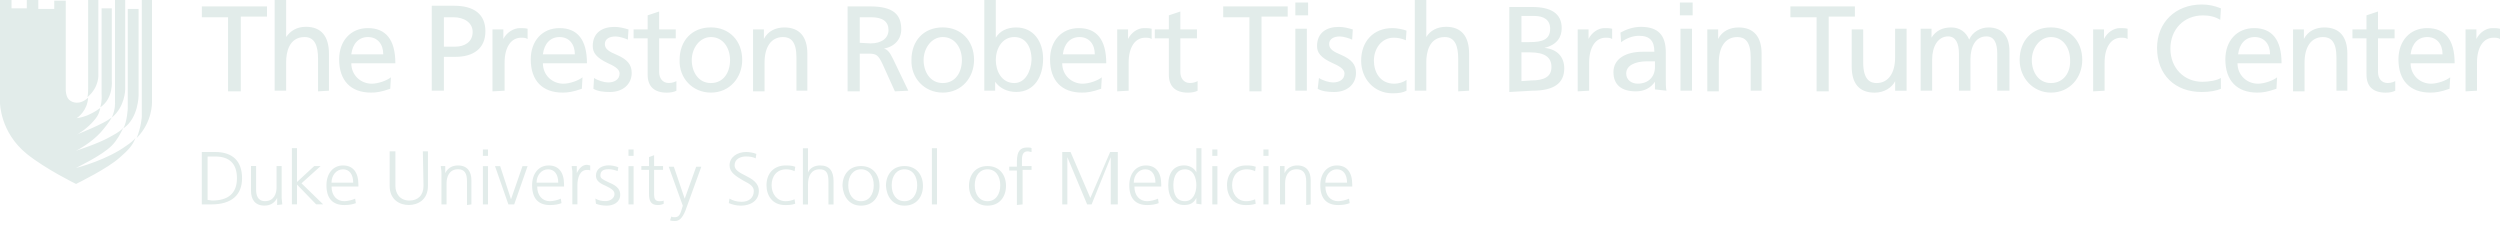
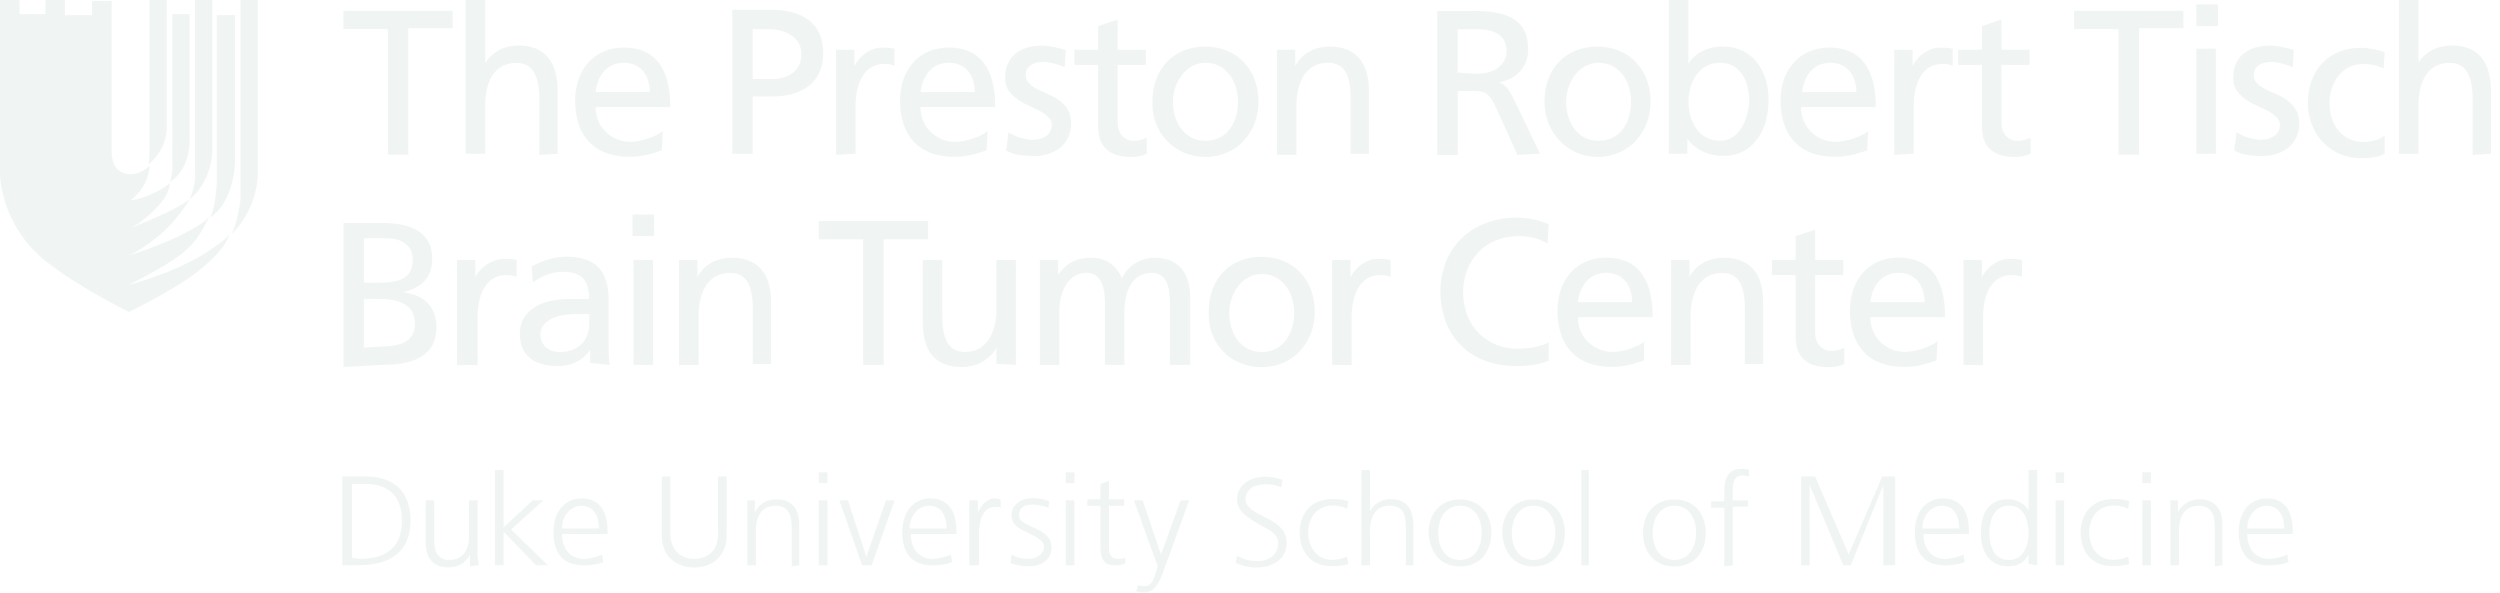
- <svg xmlns="http://www.w3.org/2000/svg" width="500" height="45" xml:space="preserve" id="Layer_1" x="0" y="0" style="enable-background:new 0 0 500 45" version="1.1" viewBox="0 0 500 45">
-   <path d="M42.28 40.88c4.09 0 6.13-1.92 6.13-5.24 0-3.45-1.92-5.24-5.37-5.24h-2.68v10.48h1.92zm-.76-.9V31.3h1.53c2.81 0 4.34 1.41 4.34 4.34 0 3.07-1.79 4.47-4.98 4.47l-.89-.13zm14.94.9c0-.26-.13-.89-.13-1.28v-6.39h-1.02v4.34c0 1.15-.51 2.68-2.3 2.68-1.53 0-1.79-1.28-1.79-2.3V33.2H50.2v4.98c0 1.66.77 2.94 2.68 2.94 1.15 0 2.04-.51 2.55-1.53V41l1.03-.12zm8.18 0-4.34-4.22 3.83-3.45h-1.28L59.4 36.4v-6.77h-1.02v11.24h1.02v-3.96l3.83 3.96h1.41v.01zm6.39-1.15c-.51.26-1.53.51-2.17.51-1.53 0-2.55-1.15-2.55-2.94h5.37v-.38c0-2.55-1.15-3.83-3.07-3.83-2.04 0-3.32 1.66-3.32 3.96 0 2.68 1.28 3.96 3.58 3.96.89 0 1.66-.13 2.3-.38l-.14-.9zm-4.73-3.19c0-1.53 1.02-2.68 2.3-2.68s2.04 1.02 2.04 2.68H66.3zm18.4.63c0 1.92-1.15 2.94-2.81 2.94-1.92 0-2.81-1.41-2.81-2.94v-6.9h-1.15v6.9c0 2.81 2.04 3.83 3.83 3.83s3.83-1.02 3.83-3.83v-6.9h-1.02l.13 6.9zm9.58 3.71v-4.85c0-1.66-.77-2.94-2.68-2.94-1.15 0-2.04.51-2.55 1.53v-1.41h-.89c0 .38.13.77.13 1.28v6.39h1.02v-4.22c0-1.28.51-2.81 2.3-2.81 1.28 0 1.79.77 1.79 2.43v4.73l.88-.13zm3.32-9.71v-1.28h-1.02v1.28h1.02zm0 9.71v-7.66h-1.02v7.66h1.02zm5.24 0 2.68-7.66h-1.02l-2.3 6.64-2.17-6.64H99l2.68 7.66h1.16zm9.32-1.15c-.51.26-1.53.51-2.17.51-1.53 0-2.55-1.15-2.55-2.94h5.37v-.38c0-2.55-1.15-3.83-3.07-3.83-2.04 0-3.32 1.66-3.32 3.96 0 2.68 1.28 3.96 3.58 3.96.89 0 1.66-.13 2.3-.38l-.14-.9zm-4.85-3.19c0-1.53 1.02-2.68 2.3-2.68s2.04 1.02 2.04 2.68h-4.34zm8.17 4.34v-3.83c0-1.53.51-3.07 1.92-3.07.26 0 .51 0 .64.13v-1.02c-.13 0-.51-.13-.64-.13-.89 0-1.53.64-2.04 1.66v-1.41h-1.02c0 .38.13.89.13 1.02v6.64h1.01v.01zm3.71-.13c.64.26 1.41.38 2.17.38 1.28 0 2.68-.64 2.68-2.17 0-.77-.26-1.66-2.17-2.43-1.41-.64-1.79-.89-1.79-1.41 0-.89.51-1.28 1.66-1.28.51 0 1.15.13 1.79.38l.13-.77c-.64-.26-1.41-.38-1.92-.38-1.28 0-2.55.64-2.55 2.04 0 .77.38 1.41 1.92 2.04 1.02.51 1.79.89 1.79 1.66s-.77 1.41-1.79 1.41c-.77 0-1.41-.13-2.04-.51l.12 1.04zm7.53-9.58v-1.28h-1.02v1.28h1.02zm0 9.71v-7.66h-1.02v7.66h1.02zm6.01-.77c-.26.13-.51.13-.89.13-.77 0-1.02-.51-1.02-1.28v-4.98h1.79v-.77h-1.79v-2.17l-1.02.38v1.79h-1.53v.77h1.53v4.73c0 1.53.38 2.3 1.79 2.3.51 0 .89-.13 1.15-.26l-.01-.64zm1.28 3.96c.26.13.77.13 1.02.13.77 0 1.41-.51 2.04-2.04l3.19-8.81h-1.02l-2.3 6.39-2.17-6.39h-1.02l2.81 7.79c-.38 1.15-.51 2.3-1.53 2.3-.38 0-.51 0-.77-.13l-.25.76zm11.75-3.45c.64.26 1.41.51 2.43.51 1.79 0 3.58-.89 3.58-2.94 0-1.66-1.41-2.43-2.68-3.07-1.28-.64-2.17-1.15-2.17-2.04 0-1.28 1.15-1.79 2.3-1.79.77 0 1.41.13 1.92.38l.13-.89c-.64-.26-1.41-.38-2.04-.38-1.79 0-3.32 1.02-3.32 2.68 0 1.41 1.28 2.17 2.81 3.07 1.28.64 2.04 1.15 2.04 2.04 0 1.41-1.02 2.17-2.43 2.17-1.02 0-1.79-.26-2.43-.64l-.14.9zm13.16-.76c-.64.26-1.15.38-1.79.38-1.79 0-2.81-1.53-2.81-3.19 0-1.79 1.02-3.19 2.94-3.19.51 0 1.15.13 1.66.38l.13-.89c-.77-.26-1.28-.26-1.92-.26-2.3 0-3.83 1.53-3.83 3.96 0 2.04 1.15 3.96 3.7 3.96.64 0 1.28 0 2.04-.26l-.12-.89zm7.79 1.02v-4.6c0-2.04-.77-3.19-2.68-3.19-1.15 0-2.04.51-2.43 1.41v-4.85h-1.02v11.24h1.02V36.8c0-1.53.64-2.94 2.3-2.94 1.28 0 1.79.64 1.79 2.43v4.6h1.02v-.01zm5.49.25c2.43 0 3.7-1.79 3.7-3.96s-1.28-3.96-3.7-3.96c-2.43 0-3.7 1.79-3.7 3.96.13 2.05 1.28 3.96 3.7 3.96zm0-.89c-1.66 0-2.55-1.41-2.55-3.19 0-1.92 1.02-3.19 2.55-3.19 1.66 0 2.55 1.41 2.55 3.19s-.89 3.19-2.55 3.19zm8.69.89c2.43 0 3.7-1.79 3.7-3.96s-1.28-3.96-3.7-3.96c-2.43 0-3.7 1.79-3.7 3.96.12 2.05 1.27 3.96 3.7 3.96zm0-.89c-1.66 0-2.55-1.41-2.55-3.19 0-1.92 1.02-3.19 2.55-3.19 1.66 0 2.55 1.41 2.55 3.19s-.89 3.19-2.55 3.19zm6.51.64V29.64h-1.02v11.24h1.02zm10.1.25c2.43 0 3.7-1.79 3.7-3.96s-1.28-3.96-3.7-3.96c-2.43 0-3.7 1.79-3.7 3.96-.01 2.05 1.27 3.96 3.7 3.96zm0-.89c-1.66 0-2.55-1.41-2.55-3.19 0-1.92 1.02-3.19 2.55-3.19 1.66 0 2.55 1.41 2.55 3.19s-.89 3.19-2.55 3.19zm7.02.64v-6.9h1.79v-.77h-1.92v-1.28c0-1.15.38-1.66 1.15-1.66.26 0 .51.13.77.13v-.77c-.13-.13-.64-.13-.89-.13-1.28 0-2.04.64-2.04 2.81v1.02h-1.53v.77h1.53V41l1.14-.12zm19.04 0V30.4h-1.53l-3.96 9.2-3.96-9.2h-1.66v10.48h1.02v-9.45l3.96 9.45h.89l3.83-9.45v9.45h1.41zm8.04-1.15c-.51.26-1.53.51-2.17.51-1.53 0-2.55-1.15-2.55-2.94h5.37v-.38c0-2.55-1.15-3.83-3.07-3.83-2.04 0-3.32 1.66-3.32 3.96 0 2.68 1.28 3.96 3.58 3.96.89 0 1.66-.13 2.3-.38l-.14-.9zm-4.85-3.19c0-1.53 1.02-2.68 2.3-2.68s2.04 1.02 2.04 2.68h-4.34zm13.54 4.34V29.64h-1.02v4.85c-.26-.64-1.15-1.41-2.43-1.41-2.04 0-3.19 1.41-3.19 3.96 0 2.43 1.15 3.96 3.19 3.96 1.15 0 1.92-.38 2.43-1.41v1.15l1.02.14zm-3.32-.64c-1.66 0-2.3-1.41-2.3-3.19 0-2.04.89-3.19 2.3-3.19 1.79 0 2.3 1.79 2.3 3.19 0 1.53-.64 3.19-2.3 3.19zm6.51-9.07v-1.28h-1.02v1.28h1.02zm0 9.71v-7.66h-1.02v7.66h1.02zm7.54-1.02c-.64.26-1.15.38-1.79.38-1.79 0-2.81-1.53-2.81-3.19 0-1.79 1.02-3.19 2.94-3.19.51 0 1.15.13 1.66.38l.13-.89c-.77-.26-1.28-.26-1.92-.26-2.3 0-3.83 1.53-3.83 3.96 0 2.04 1.15 3.96 3.7 3.96.64 0 1.28 0 2.04-.26l-.12-.89zm2.68-8.69v-1.28h-1.02v1.28h1.02zm0 9.71v-7.66h-1.02v7.66h1.02zm8.44 0v-4.85c0-1.66-.77-2.94-2.68-2.94-1.15 0-2.04.51-2.55 1.53v-1.41H256v7.67h1.02v-4.22c0-1.28.51-2.81 2.3-2.81 1.28 0 1.92.77 1.92 2.43v4.73l.9-.13zm7.66-1.15c-.51.26-1.53.51-2.17.51-1.53 0-2.55-1.15-2.55-2.94h5.37v-.38c0-2.55-1.15-3.83-3.07-3.83-2.04 0-3.32 1.66-3.32 3.96 0 2.68 1.28 3.96 3.58 3.96.89 0 1.66-.13 2.3-.38l-.14-.9zm-4.73-3.19c0-1.53 1.02-2.68 2.3-2.68s2.04 1.02 2.04 2.68h-4.34zM25.29 29.13c-3.83 2.81-9.58 4.34-10.09 4.47.38-.26 5.11-2.43 7.15-4.47 1.02-1.02 1.79-2.43 2.3-3.58-.26.26-.38.64-2.81 1.92-2.3 1.28-6.26 2.55-6.64 2.68.38-.13 3.07-1.66 4.85-3.58 1.02-1.15 1.79-2.17 2.3-3.07-2.04 1.53-6.64 3.19-7.03 3.45.26-.13 2.04-1.15 3.45-2.81 1.02-1.15 1.15-1.92 1.28-2.55-2.17 1.66-4.34 2.04-4.73 2.04.26-.13 2.17-1.53 2.3-4.09-1.66 1.53-3.19 1.02-3.83.38S13.15 18 13.15 18V.13h-2.3v1.66H7.66V0h-2.3v1.66H2.3V0H0v20.57s0 5.88 5.37 10.22c3.83 3.07 9.84 6 9.84 6 .51-.26 6.26-3.07 8.69-5.24 1.79-1.53 2.68-2.55 3.19-3.96-.39.51-1.03 1.03-1.8 1.54z" fill="#e2ecea" />
-   <path d="M22.36 16.1V1.66h-2.04v17.25s.13 1.28-.26 2.55c2.68-1.79 2.3-5.36 2.3-5.36z" fill="#e2ecea" />
-   <path d="M25.04 17.88V0H23v20.44s.13 1.41-.64 3.07c2.68-2.18 2.68-5.63 2.68-5.63z" fill="#e2ecea" />
-   <path d="M27.72 19.03V1.79h-2.17v19.93s-.13 2.68-.89 3.96c3.06-2.05 3.06-6.65 3.06-6.65z" fill="#e2ecea" />
-   <path d="M30.4 20.44V0h-2.04v23.38s-.13 2.04-1.02 4.22c3.19-3.2 3.06-7.16 3.06-7.16zM19.67 14.82V0h-2.04v17.63s0 1.28-.13 1.79c2.43-2.05 2.17-4.6 2.17-4.6zM48.16 18.14V3.32h5.24V1.28H40.37v2.17h5.24v14.82h2.55v-.13zm17.63 0v-7.41c0-3.45-1.53-5.37-4.6-5.37-1.79 0-3.07.77-3.96 2.04V0h-2.3v18.14h2.3v-5.75c0-1.79.51-4.98 3.7-4.98 2.04 0 2.68 1.79 2.68 4.34v6.52l2.18-.13zm12.39-2.68c-.77.64-2.55 1.28-3.83 1.28-2.17 0-4.09-1.66-4.09-4.09h8.81c0-4.73-1.92-7.03-5.49-7.03-3.45 0-5.75 2.55-5.75 6.26 0 4.22 2.3 6.64 6.39 6.64 1.02 0 2.04-.13 3.83-.77l.13-2.29zm-7.92-4.6c.26-2.17 1.53-3.45 3.32-3.45 1.92 0 3.07 1.41 3.07 3.45h-6.39zm18.52 7.28v-6.77h2.3c3.58 0 6-1.66 6-5.11s-2.3-5.11-6.26-5.11h-4.47v16.99h2.43zm0-8.81V3.45h1.92c2.04 0 3.83 1.02 3.83 2.94 0 2.04-1.66 2.94-3.45 2.94h-2.3zm12.14 8.81v-5.62c0-3.07 1.28-4.98 3.32-4.98.38 0 .89 0 1.28.26V5.75c-.51-.13-1.02-.13-1.53-.13-1.28 0-2.68.89-3.32 2.17V5.88H98.5v12.39l2.42-.13zm15.58-2.68c-.77.64-2.55 1.28-3.83 1.28-2.17 0-4.09-1.66-4.09-4.09h8.81c0-4.73-1.92-7.03-5.49-7.03-3.45 0-5.75 2.55-5.75 6.26 0 4.22 2.3 6.64 6.39 6.64 1.02 0 2.04-.13 3.83-.77l.13-2.29zm-7.92-4.6c.26-2.17 1.53-3.45 3.32-3.45 1.92 0 3.07 1.41 3.07 3.45h-6.39zm10.1 6.9c.89.51 2.04.64 3.32.64 2.55 0 4.34-1.53 4.34-3.83 0-1.66-.89-2.68-2.94-3.58-1.53-.64-2.43-1.15-2.43-2.17s.89-1.53 2.17-1.53c.64 0 1.92.38 2.43.64l.13-2.04c-.89-.26-1.79-.51-2.81-.51-2.43 0-4.34 1.15-4.34 3.83 0 1.28.64 2.3 3.07 3.45 1.79.77 2.3 1.41 2.3 2.04 0 1.28-1.15 1.79-2.3 1.79-.77 0-2.04-.38-2.81-.89l-.13 2.16zm16.6-1.54c-.26.13-.77.38-1.53.38-1.28 0-1.92-1.02-1.92-2.17V7.66h3.32V5.88h-3.32V2.3l-2.3.77v2.81h-2.81v1.79h2.81v7.28c0 2.3 1.28 3.58 3.83 3.58.77 0 1.41-.13 1.92-.38v-1.93zm6.9 2.3c3.83 0 6.26-3.07 6.26-6.52 0-3.96-2.68-6.52-6.26-6.52-3.83 0-6.26 2.68-6.26 6.52-.13 3.59 2.56 6.52 6.26 6.52zm0-1.91c-2.55 0-3.83-2.3-3.83-4.6s1.53-4.6 3.83-4.6c2.43 0 3.83 2.17 3.83 4.6s-1.27 4.6-3.83 4.6zm19.29 1.53v-7.41c0-3.32-1.53-5.24-4.6-5.24-1.79 0-3.32.77-4.09 2.3V5.88h-2.17v12.39h2.3v-5.75c0-3.07 1.28-5.11 3.7-5.11 1.53 0 2.68.89 2.68 4.09v6.64h2.18zm20.19 0-3.07-6.39c-.64-1.28-1.02-1.79-1.79-2.04 2.17-.38 3.45-1.92 3.45-3.83 0-2.94-1.53-4.6-6.26-4.6h-4.47v16.99h2.43v-7.54h1.79c1.53 0 1.92.26 2.81 2.17l2.43 5.37 2.68-.13zm-9.71-9.58V3.45h2.3c2.3 0 3.45.89 3.45 2.55s-1.41 2.68-3.58 2.68l-2.17-.12zm16.6 9.96c3.83 0 6.26-3.07 6.26-6.52 0-3.96-2.68-6.52-6.26-6.52-3.83 0-6.26 2.68-6.26 6.52-.12 3.59 2.56 6.52 6.26 6.52zm0-1.91c-2.55 0-3.83-2.3-3.83-4.6s1.53-4.6 3.83-4.6c2.43 0 3.83 2.17 3.83 4.6s-1.27 4.6-3.83 4.6zm10.48 1.53v-1.79c.89 1.28 2.43 2.04 4.22 2.04 3.7 0 5.37-3.19 5.37-6.64s-1.92-6.26-5.37-6.26c-1.92 0-3.32.77-4.09 2.04V0h-2.3v18.14h2.17zm3.83-1.53c-2.55 0-3.7-2.43-3.7-4.6 0-2.3 1.28-4.6 3.7-4.6 2.17 0 3.45 1.79 3.45 4.6-.13 2.3-1.28 4.6-3.45 4.6zm17.5-1.15c-.77.64-2.55 1.28-3.83 1.28-2.17 0-4.09-1.66-4.09-4.09h8.81c0-4.73-1.92-7.03-5.49-7.03-3.45 0-5.75 2.55-5.75 6.26 0 4.22 2.3 6.64 6.39 6.64 1.02 0 2.04-.13 3.83-.77l.13-2.29zm-7.79-4.6c.26-2.17 1.53-3.45 3.32-3.45 1.92 0 3.07 1.41 3.07 3.45h-6.39zm13.16 7.28v-5.62c0-3.07 1.28-4.98 3.32-4.98.38 0 .89 0 1.28.26V5.75c-.51-.13-1.02-.13-1.53-.13-1.28 0-2.55.89-3.19 2.17V5.88h-2.17v12.39l2.29-.13zm13.79-1.92c-.26.13-.77.38-1.53.38-1.28 0-1.92-1.02-1.92-2.17V7.66h3.32V5.88h-3.32V2.3l-2.3.77v2.81h-2.81v1.79h2.81v7.28c0 2.3 1.28 3.58 3.83 3.58.77 0 1.41-.13 1.92-.38v-1.93zm12.78 1.92V3.32h5.24V1.28h-12.9v2.17h5.24v14.82h2.43v-.13zm9.32-15.07V.51h-2.55v2.55h2.55v.01zm-.25 15.07V5.75h-2.3v12.39h2.3zm2.17-.38c.89.51 2.04.64 3.32.64 2.55 0 4.34-1.53 4.34-3.83 0-1.66-.89-2.68-2.94-3.58-1.53-.64-2.43-1.15-2.43-2.17s.89-1.53 2.17-1.53c.64 0 1.92.38 2.43.64l.13-2.04c-.89-.26-1.79-.51-2.81-.51-2.43 0-4.34 1.15-4.34 3.83 0 1.28.64 2.3 3.19 3.45 1.79.77 2.3 1.41 2.3 2.04 0 1.28-1.15 1.79-2.3 1.79-.77 0-2.04-.38-2.81-.89l-.25 2.16zm17.76-1.79c-.64.51-1.66.77-2.43.77-2.94 0-4.09-2.43-4.09-4.6 0-2.43 1.53-4.6 3.96-4.6.77 0 1.53.13 2.43.51l.13-1.92c-.64-.26-1.92-.51-2.81-.51-3.83 0-6.26 2.68-6.26 6.52 0 3.58 2.55 6.52 6.26 6.52 1.28 0 2.04-.13 2.81-.51v-2.18zm12.52 2.17v-7.41c0-3.45-1.53-5.37-4.6-5.37-1.79 0-3.19.77-3.96 2.04V0h-2.3v18.14h2.3v-5.75c0-1.79.51-4.98 3.7-4.98 2.04 0 2.68 1.79 2.68 4.34v6.52l2.18-.13zm12.64 0c4.22 0 6.39-1.41 6.39-4.47 0-2.17-1.28-3.83-3.96-4.09 2.55-.64 3.45-2.17 3.45-3.96 0-2.94-2.17-4.22-5.88-4.22h-4.6v17l4.6-.26zm-2.17-9.71V3.19h2.55c1.92 0 3.19.77 3.19 2.55 0 2.17-1.53 2.68-4.09 2.68h-1.65v.01zm0 7.79v-5.75h1.66c3.07 0 4.34 1.02 4.34 2.94s-1.41 2.68-4.09 2.68l-1.91.13zm13.54 1.92v-5.62c0-3.07 1.28-4.98 3.32-4.98.38 0 .89 0 1.28.26V5.75c-.51-.13-1.02-.13-1.53-.13-1.28 0-2.55.89-3.19 2.17V5.88h-2.17v12.39l2.29-.13zm15.46 0c-.13-.64-.13-1.41-.13-2.17v-5.49c0-3.45-1.53-5.11-4.98-5.11-1.53 0-2.94.51-4.09 1.15l.13 1.92c1.02-.77 2.3-1.28 3.58-1.28 2.17 0 3.07 1.02 3.07 3.19h-2.3c-3.45 0-5.88 1.41-5.88 4.09 0 2.55 1.66 3.83 4.47 3.83 1.66 0 2.94-.64 3.83-1.92v1.53l2.3.26zm-2.3-4.73c0 1.92-1.28 3.32-3.45 3.32-1.28 0-2.3-.77-2.3-2.04 0-1.53 1.66-2.43 4.22-2.43h1.53v1.15zm7.54-10.34V.51h-2.55v2.55h2.55v.01zm-.13 15.07V5.75h-2.3v12.39h2.3zm13.92 0v-7.41c0-3.32-1.53-5.24-4.6-5.24-1.79 0-3.32.77-4.09 2.3V5.88h-2.17v12.39h2.3v-5.75c0-3.07 1.28-5.11 3.7-5.11 1.53 0 2.68.89 2.68 4.09v6.64h2.18zm13.42 0V3.32h5.24V1.28h-12.9v2.17h5.24v14.82h2.43v-.13zm15.58 0V5.75h-2.3v5.75c0 3.19-1.41 5.11-3.7 5.11-1.02 0-2.68-.38-2.68-4.09V5.88h-2.3v7.41c0 3.45 1.53 5.24 4.6 5.24 1.92 0 3.45-1.02 4.09-2.3v1.92l2.29-.01zm20.57 0v-7.92c0-3.07-1.53-4.73-4.22-4.73-1.53 0-3.19.89-3.83 2.43-.64-1.53-1.92-2.43-3.58-2.43-1.79 0-3.07.64-3.96 2.04V5.75h-2.17v12.39h2.3v-6.26c0-2.55 1.15-4.6 3.19-4.6 1.53 0 2.17 1.41 2.17 3.45v7.41h2.3v-6.26c0-2.55 1.02-4.6 3.19-4.6 1.53 0 2.17 1.28 2.17 3.45v7.41h2.44zm8.3.38c3.83 0 6.26-3.07 6.26-6.52 0-3.96-2.68-6.52-6.26-6.52-3.83 0-6.26 2.68-6.26 6.52 0 3.59 2.69 6.52 6.26 6.52zm0-1.91c-2.55 0-3.83-2.3-3.83-4.6s1.53-4.6 3.83-4.6c2.43 0 3.83 2.17 3.83 4.6.13 2.43-1.27 4.6-3.83 4.6zm10.73 1.53v-5.62c0-3.07 1.28-4.98 3.32-4.98.38 0 .89 0 1.28.26V5.75c-.51-.13-1.02-.13-1.53-.13-1.28 0-2.55.89-3.19 2.17V5.88h-2.17v12.39l2.29-.13zm23.25-2.55c-.77.51-2.43.77-3.7.77-3.58 0-6.39-2.68-6.39-6.64 0-3.83 2.68-6.64 6.52-6.64 1.28 0 2.43.26 3.45.89l.13-2.3c-1.28-.51-2.43-.77-3.83-.77-5.24 0-8.94 3.58-8.94 8.69 0 5.37 3.58 8.81 8.94 8.81 1.66 0 2.94-.26 3.83-.64l-.01-2.17zm11.25-.13c-.77.64-2.55 1.28-3.83 1.28-2.17 0-4.09-1.66-4.09-4.09h8.81c0-4.73-1.92-7.03-5.49-7.03-3.45 0-5.75 2.55-5.75 6.26 0 4.22 2.3 6.64 6.39 6.64 1.02 0 2.04-.13 3.83-.77l.13-2.29zm-7.8-4.6c.26-2.17 1.53-3.45 3.32-3.45 1.92 0 3.07 1.41 3.07 3.45h-6.39zm21.85 7.28v-7.41c0-3.32-1.53-5.24-4.6-5.24-1.79 0-3.32.77-4.09 2.3V5.88h-2.17v12.39h2.3v-5.75c0-3.07 1.28-5.11 3.7-5.11 1.53 0 2.68.89 2.68 4.09v6.64h2.18zm9.58-1.92c-.26.13-.77.38-1.53.38-1.28 0-1.92-1.02-1.92-2.17V7.66h3.32V5.88h-3.32V2.3l-2.3.77v2.81h-2.81v1.79h2.81v7.28c0 2.3 1.28 3.58 3.83 3.58.77 0 1.41-.13 1.92-.38v-1.93zm10.99-.76c-.77.64-2.55 1.28-3.83 1.28-2.17 0-4.09-1.66-4.09-4.09h8.81c0-4.73-1.92-7.03-5.49-7.03-3.45 0-5.75 2.55-5.75 6.26 0 4.22 2.3 6.64 6.39 6.64 1.02 0 2.04-.13 3.83-.77l.13-2.29zm-7.92-4.6c.26-2.17 1.53-3.45 3.32-3.45 1.92 0 3.07 1.41 3.07 3.45h-6.39zm13.28 7.28v-5.62c0-3.07 1.28-4.98 3.32-4.98.38 0 .89 0 1.28.26V5.75c-.51-.13-1.02-.13-1.53-.13-1.28 0-2.55.89-3.19 2.17V5.88h-2.17v12.39l2.29-.13z" fill="#e2ecea" />
+ <svg xmlns="http://www.w3.org/2000/svg" width="211" height="50" xml:space="preserve" id="Layer_1" x="0" y="0" style="enable-background:new 0 0 211 50" version="1.1" viewBox="0 0 211 50">
+   <path d="M30.26 47.71c2.93 0 4.39-1.37 4.39-3.75 0-2.47-1.37-3.75-3.84-3.75h-1.92v7.5h1.37zm-.55-.64v-6.22h1.1c2.01 0 3.11 1.01 3.11 3.11 0 2.19-1.28 3.2-3.56 3.2l-.65-.09zm10.69.64c0-.18-.09-.64-.09-.91v-4.57h-.73v3.11c0 .82-.37 1.92-1.65 1.92-1.1 0-1.28-.91-1.28-1.65v-3.38h-.73v3.56c0 1.19.55 2.1 1.92 2.1.82 0 1.46-.37 1.83-1.1v1.01l.73-.09zm5.85 0-3.11-3.02 2.74-2.47h-.91l-2.47 2.29v-4.84h-.73v8.04h.73v-2.83l2.74 2.83h1.01zm4.57-.91c-.37.18-1.1.37-1.55.37-1.1 0-1.83-.82-1.83-2.1h3.84v-.27c0-1.83-.82-2.74-2.19-2.74-1.46 0-2.38 1.19-2.38 2.83 0 1.92.91 2.83 2.56 2.83.64 0 1.19-.09 1.65-.27l-.1-.65zm-3.38-2.19c0-1.1.73-1.92 1.65-1.92.91 0 1.46.73 1.46 1.92h-3.11zm13.16.45c0 1.37-.82 2.1-2.01 2.1-1.37 0-2.01-1.01-2.01-2.1v-4.84h-.73v4.94c0 2.01 1.46 2.74 2.74 2.74s2.74-.73 2.74-2.74v-4.94h-.73v4.84zm6.86 2.65v-3.47c0-1.19-.55-2.1-1.92-2.1-.82 0-1.46.37-1.83 1.1v-1.01h-.64v5.48h.73V44.7c0-.91.37-2.01 1.65-2.01.91 0 1.37.55 1.37 1.74v3.38l.64-.1zm2.38-6.94v-.91h-.74v.91h.74zm0 6.94v-5.48h-.74v5.48h.74zm3.74 0 1.92-5.48h-.73l-1.65 4.75-1.55-4.75h-.73l1.92 5.48h.82zm6.68-.91c-.37.18-1.1.37-1.55.37-1.1 0-1.83-.82-1.83-2.1h3.84v-.27c0-1.83-.82-2.74-2.19-2.74-1.46 0-2.38 1.19-2.38 2.83 0 1.92.91 2.83 2.56 2.83.64 0 1.19-.09 1.65-.27l-.1-.65zm-3.48-2.19c0-1.1.73-1.92 1.65-1.92s1.46.73 1.46 1.92h-3.11zm5.85 3.1v-2.74c0-1.1.37-2.19 1.37-2.19.18 0 .37 0 .46.09v-.73c-.09 0-.37-.09-.46-.09-.64 0-1.1.46-1.46 1.19v-1.01h-.73v5.48h.82zm2.65-.18c.46.18 1.01.27 1.55.27.91 0 1.92-.46 1.92-1.55 0-.55-.18-1.19-1.55-1.74-1.01-.46-1.19-.64-1.19-1.01 0-.64.37-.91 1.19-.91.37 0 .91.09 1.28.27l.09-.55c-.46-.18-1.01-.27-1.37-.27-.91 0-1.83.46-1.83 1.46 0 .55.27 1.01 1.37 1.46.73.37 1.37.64 1.37 1.19s-.55 1.01-1.28 1.01c-.55 0-1.01-.09-1.46-.37l-.09.74zm5.4-6.76v-.91h-.73v.91h.73zm0 6.94v-5.48h-.73v5.48h.73zm4.29-.64c-.18.09-.37.09-.64.09-.55 0-.73-.37-.73-.91v-3.56h1.28v-.55H93.6v-1.55l-.73.27v1.28h-1.1v.55h1.1v3.38c0 1.1.27 1.65 1.28 1.65.37 0 .64-.09.82-.18v-.47zm.92 2.84c.18.09.45.09.73.09.55 0 1.01-.37 1.46-1.46l2.29-6.31h-.73l-1.65 4.57-1.55-4.57h-.74l2.01 5.58c-.27.82-.37 1.65-1.1 1.65-.27 0-.37 0-.55-.09l-.17.54zm8.41-2.38c.46.18 1.01.37 1.74.37 1.28 0 2.56-.64 2.56-2.1 0-1.19-1.01-1.74-1.92-2.19-.91-.46-1.55-.82-1.55-1.46 0-.91.82-1.28 1.65-1.28.55 0 1.01.09 1.37.27l.09-.64c-.46-.18-1.01-.27-1.46-.27-1.28 0-2.38.73-2.38 1.92 0 1.01.91 1.55 2.01 2.19.91.46 1.46.82 1.46 1.46 0 1.01-.73 1.55-1.74 1.55-.73 0-1.28-.18-1.74-.46l-.09.64zm9.41-.55c-.46.18-.82.27-1.28.27-1.28 0-2.01-1.1-2.01-2.29 0-1.28.73-2.29 2.1-2.29.37 0 .82.09 1.19.27l.09-.64c-.55-.18-.91-.18-1.37-.18-1.65 0-2.74 1.1-2.74 2.83 0 1.46.82 2.83 2.65 2.83.46 0 .91 0 1.46-.18l-.09-.62zm5.58.73v-3.29c0-1.46-.55-2.29-1.92-2.29-.82 0-1.37.37-1.74 1.01v-3.47h-.73v8.04h.73v-2.93c0-1.1.46-2.1 1.65-2.1.91 0 1.37.46 1.37 1.74v3.29h.64zm3.93.1c1.74 0 2.65-1.28 2.65-2.83s-.91-2.83-2.65-2.83-2.65 1.28-2.65 2.83c.09 1.55.91 2.83 2.65 2.83zm0-.55c-1.19 0-1.83-1.01-1.83-2.29 0-1.37.73-2.29 1.83-2.29 1.19 0 1.83 1.01 1.83 2.29s-.64 2.29-1.83 2.29zm6.21.55c1.74 0 2.65-1.28 2.65-2.83s-.91-2.83-2.65-2.83c-1.74 0-2.65 1.28-2.65 2.83.09 1.55.92 2.83 2.65 2.83zm0-.55c-1.19 0-1.83-1.01-1.83-2.29 0-1.37.73-2.29 1.83-2.29 1.19 0 1.83 1.01 1.83 2.29s-.64 2.29-1.83 2.29zm4.67.45v-8.04h-.64v8.04h.64zm7.22.1c1.74 0 2.65-1.28 2.65-2.83s-.91-2.83-2.65-2.83-2.65 1.28-2.65 2.83.91 2.83 2.65 2.83zm0-.55c-1.19 0-1.83-1.01-1.83-2.29 0-1.37.73-2.29 1.83-2.29 1.19 0 1.83 1.01 1.83 2.29-.01 1.28-.65 2.29-1.83 2.29zm4.93.45v-4.94h1.28v-.55h-1.28v-.91c0-.82.27-1.19.82-1.19.18 0 .37.09.55.09v-.55c-.09-.09-.46-.09-.64-.09-.91 0-1.46.46-1.46 2.01v.73h-1.1v.55h1.1v4.94l.73-.09zm13.71 0v-7.5h-1.1l-2.83 6.58-2.83-6.58h-1.19v7.5h.73v-6.76l2.83 6.76h.64l2.74-6.76v6.76h1.01zm5.76-.91c-.37.18-1.1.37-1.55.37-1.1 0-1.83-.82-1.83-2.1h3.84v-.27c0-1.83-.82-2.74-2.19-2.74-1.46 0-2.38 1.19-2.38 2.83 0 1.92.91 2.83 2.56 2.83.64 0 1.19-.09 1.65-.27l-.1-.65zm-3.47-2.19c0-1.1.73-1.92 1.65-1.92s1.46.73 1.46 1.92h-3.11zm9.69 3.1v-8.04h-.73v3.47c-.18-.46-.82-1.01-1.74-1.01-1.46 0-2.29 1.01-2.29 2.83 0 1.74.82 2.83 2.29 2.83.82 0 1.37-.27 1.74-1.01v.82l.73.11zm-2.38-.45c-1.19 0-1.65-1.01-1.65-2.29 0-1.46.64-2.29 1.65-2.29 1.28 0 1.65 1.28 1.65 2.29 0 1.1-.46 2.29-1.65 2.29zm4.66-6.49v-.91h-.73v.91h.73zm0 6.94v-5.48h-.73v5.48h.73zm5.4-.73c-.46.18-.82.27-1.28.27-1.28 0-2.01-1.1-2.01-2.29 0-1.28.73-2.29 2.1-2.29.37 0 .82.09 1.19.27l.09-.64c-.55-.18-.91-.18-1.37-.18-1.65 0-2.74 1.1-2.74 2.83 0 1.46.82 2.83 2.65 2.83.46 0 .91 0 1.46-.18l-.09-.62zm1.92-6.21v-.91h-.73v.91h.73zm0 6.94v-5.48h-.73v5.48h.73zm6.03 0v-3.47c0-1.19-.55-2.1-1.92-2.1-.82 0-1.46.37-1.83 1.1v-1.01h-.64v5.48h.73V44.7c0-.91.37-2.01 1.65-2.01.91 0 1.37.55 1.37 1.74v3.38l.64-.1zm5.48-.91c-.37.18-1.1.37-1.55.37-1.1 0-1.83-.82-1.83-2.1h3.84v-.27c0-1.83-.82-2.74-2.19-2.74-1.46 0-2.38 1.19-2.38 2.83 0 1.92.91 2.83 2.56 2.83.64 0 1.19-.09 1.65-.27l-.1-.65zm-3.38-2.19c0-1.1.73-1.92 1.65-1.92s1.46.73 1.46 1.92h-3.11zM18.1 20.84c-2.74 2.01-6.86 3.11-7.22 3.2.27-.18 3.66-1.74 5.12-3.2.73-.73 1.28-1.74 1.65-2.56-.18.18-.27.46-2.01 1.37-1.65.91-4.48 1.83-4.75 1.92.27-.09 2.19-1.19 3.47-2.56.73-.82 1.28-1.55 1.65-2.19-1.46 1.1-4.75 2.29-5.03 2.47.18-.09 1.46-.82 2.47-2.01.73-.82.82-1.37.91-1.83-1.55 1.19-3.11 1.46-3.38 1.46.18-.09 1.55-1.1 1.65-2.93-1.19 1.1-2.29.73-2.74.27-.46-.46-.46-1.37-.46-1.37V.09H7.77v1.19H5.48V0H3.84v1.19H1.65V0H0v14.72s0 4.2 3.84 7.31c2.74 2.19 7.04 4.3 7.04 4.3.37-.18 4.48-2.19 6.22-3.75 1.28-1.1 1.92-1.83 2.29-2.83-.29.36-.74.73-1.29 1.09z" fill="#f0f5f4" />
+   <path d="M16 11.52V1.19h-1.46v12.34s.09.91-.18 1.83c1.91-1.28 1.64-3.84 1.64-3.84z" fill="#f0f5f4" />
+   <path d="M17.92 12.8V0h-1.46v14.63s.09 1.01-.46 2.19c1.92-1.55 1.92-4.02 1.92-4.02z" fill="#f0f5f4" />
+   <path d="M19.84 13.62V1.28h-1.55v14.26s-.09 1.92-.55 2.83c2.1-1.46 2.1-4.75 2.1-4.75z" fill="#f0f5f4" />
+   <path d="M21.76 14.63V0H20.3v16.73s-.09 1.46-.73 3.02c2.28-2.29 2.19-5.12 2.19-5.12zM14.08 10.6V0h-1.46v12.61s0 .91-.09 1.28c1.73-1.46 1.55-3.29 1.55-3.29zM32.27 30.8c3.02 0 4.57-1.01 4.57-3.2 0-1.55-.91-2.74-2.83-2.93 1.92-.46 2.47-1.55 2.47-2.83 0-2.1-1.55-3.02-4.2-3.02h-3.29v12.16l3.28-.18zm-1.56-6.94v-3.75h1.83c1.37 0 2.29.55 2.29 1.83 0 1.55-1.1 1.92-2.93 1.92h-1.19zm0 5.48v-4.11h1.19c2.19 0 3.11.73 3.11 2.1s-1.01 1.92-2.93 1.92l-1.37.09zm9.6 1.46v-4.02c0-2.19.91-3.56 2.38-3.56.27 0 .64 0 .91.18v-1.46c-.37-.09-.73-.09-1.1-.09-.91 0-1.92.64-2.38 1.55v-1.46h-1.55v8.87h1.74v-.01zm11.15 0c-.09-.46-.09-1.01-.09-1.55v-3.93c0-2.47-1.1-3.66-3.56-3.66-1.1 0-2.1.37-2.93.82l.09 1.37c.73-.55 1.65-.91 2.56-.91 1.55 0 2.19.73 2.19 2.29h-1.65c-2.47 0-4.2 1.01-4.2 2.93 0 1.83 1.19 2.74 3.2 2.74 1.19 0 2.1-.46 2.74-1.37v1.1l1.65.17zm-1.73-3.47c0 1.37-.91 2.38-2.47 2.38-.91 0-1.65-.55-1.65-1.46 0-1.1 1.19-1.74 3.02-1.74h1.1v.82zm5.48-7.4V18.1h-1.83v1.83h1.83zm-.09 10.87v-8.87h-1.65v8.87h1.65zm9.96 0v-5.3c0-2.38-1.1-3.75-3.29-3.75-1.28 0-2.38.55-2.93 1.65v-1.46h-1.55v8.87h1.65V26.7c0-2.19.91-3.66 2.65-3.66 1.1 0 1.92.64 1.92 2.93v4.75h1.55v.08zm9.51 0V20.2h3.75v-1.55H69.1v1.55h3.75v10.6h1.74zm11.15 0v-8.87H84.1v4.11c0 2.29-1.01 3.66-2.65 3.66-.73 0-1.92-.27-1.92-2.93v-4.84h-1.65v5.3c0 2.47 1.1 3.75 3.29 3.75 1.37 0 2.47-.73 2.93-1.65v1.37l1.64.1zm14.72 0v-5.67c0-2.19-1.1-3.38-3.02-3.38-1.1 0-2.29.64-2.74 1.74-.46-1.1-1.37-1.74-2.56-1.74-1.28 0-2.19.46-2.83 1.46v-1.28h-1.55v8.87h1.65v-4.48c0-1.83.82-3.29 2.29-3.29 1.1 0 1.55 1.01 1.55 2.47v5.3h1.65v-4.48c0-1.83.73-3.29 2.29-3.29 1.1 0 1.55.91 1.55 2.47v5.3h1.72zm6.03.19c2.74 0 4.48-2.19 4.48-4.66 0-2.83-1.92-4.66-4.48-4.66-2.74 0-4.48 1.92-4.48 4.66-.09 2.65 1.83 4.66 4.48 4.66zm0-1.28c-1.83 0-2.74-1.65-2.74-3.29 0-1.65 1.1-3.29 2.74-3.29 1.74 0 2.74 1.55 2.74 3.29 0 1.64-.91 3.29-2.74 3.29zm7.59 1.09v-4.02c0-2.19.91-3.56 2.38-3.56.27 0 .64 0 .91.18v-1.46c-.37-.09-.73-.09-1.1-.09-.91 0-1.83.64-2.29 1.55v-1.46h-1.55v8.87h1.65v-.01zm16.63-1.92c-.55.37-1.74.55-2.65.55-2.56 0-4.57-1.92-4.57-4.75 0-2.74 1.92-4.75 4.66-4.75.91 0 1.74.18 2.47.64l.09-1.65c-.91-.37-1.74-.55-2.74-.55-3.75 0-6.4 2.56-6.4 6.22 0 3.84 2.56 6.31 6.4 6.31 1.19 0 2.1-.18 2.74-.46v-1.56zm8.14-.09c-.55.46-1.83.91-2.74.91-1.55 0-2.93-1.19-2.93-2.93h6.31c0-3.38-1.37-5.03-3.93-5.03-2.47 0-4.11 1.83-4.11 4.48 0 3.02 1.65 4.75 4.57 4.75.73 0 1.46-.09 2.74-.55v-1.65h.09zm-5.67-3.29c.18-1.55 1.1-2.47 2.38-2.47 1.37 0 2.19 1.01 2.19 2.47h-4.57zm15.63 5.3v-5.3c0-2.38-1.1-3.75-3.29-3.75-1.28 0-2.38.55-2.93 1.65v-1.46h-1.55v8.87h1.65V26.7c0-2.19.91-3.66 2.65-3.66 1.1 0 1.92.64 1.92 2.93v4.75h1.55v.08zm6.86-1.46c-.18.09-.55.27-1.1.27-.91 0-1.37-.73-1.37-1.55v-4.84h2.38v-1.28h-2.38v-2.56l-1.65.55v2.01h-2.01v1.28h2.01v5.21c0 1.65.91 2.56 2.74 2.56.55 0 1.01-.09 1.37-.27v-1.38h.01zm7.86-.55c-.55.46-1.83.91-2.74.91-1.55 0-2.93-1.19-2.93-2.93h6.31c0-3.38-1.37-5.03-3.93-5.03-2.47 0-4.11 1.83-4.11 4.48 0 3.02 1.65 4.75 4.57 4.75.73 0 1.46-.09 2.74-.55l.09-1.63zm-5.67-3.29c.18-1.55 1.1-2.47 2.38-2.47 1.37 0 2.19 1.01 2.19 2.47h-4.57zm9.51 5.3v-4.02c0-2.19.91-3.56 2.38-3.56.27 0 .64 0 .91.18v-1.46c-.37-.09-.73-.09-1.1-.09-.91 0-1.83.64-2.29 1.55v-1.46h-1.55v8.87h1.65v-.01zM34.46 12.98V2.38h3.75V.91h-9.23v1.55h3.75v10.6h1.74v-.08zm12.61 0v-5.3c0-2.47-1.1-3.84-3.29-3.84-1.28 0-2.19.55-2.83 1.46V0H39.3v12.98h1.65V8.87c0-1.28.37-3.56 2.65-3.56 1.46 0 1.92 1.28 1.92 3.11v4.66l1.55-.1zm8.87-1.92c-.55.46-1.83.91-2.74.91-1.55 0-2.93-1.19-2.93-2.93h6.31c0-3.38-1.37-5.03-3.93-5.03-2.47 0-4.11 1.83-4.11 4.48 0 3.02 1.65 4.75 4.57 4.75.73 0 1.46-.09 2.74-.55l.09-1.63zm-5.67-3.29c.18-1.55 1.1-2.47 2.38-2.47 1.37 0 2.19 1.01 2.19 2.47h-4.57zm13.26 5.21V8.14h1.65c2.56 0 4.3-1.19 4.3-3.66S67.83.82 65 .82h-3.2v12.16h1.73zm0-6.31v-4.2h1.37c1.46 0 2.74.73 2.74 2.1 0 1.46-1.19 2.1-2.47 2.1h-1.64zm8.68 6.31V8.96c0-2.19.91-3.56 2.38-3.56.27 0 .64 0 .91.18V4.11c-.37-.09-.73-.09-1.1-.09-.91 0-1.83.64-2.29 1.55V4.2h-1.55v8.87l1.65-.09zm11.15-1.92c-.55.46-1.83.91-2.74.91-1.55 0-2.93-1.19-2.93-2.93H84c0-3.38-1.37-5.03-3.93-5.03-2.47 0-4.11 1.83-4.11 4.48 0 3.02 1.65 4.75 4.57 4.75.73 0 1.46-.09 2.74-.55l.09-1.63zM77.7 7.77c.18-1.55 1.1-2.47 2.38-2.47 1.37 0 2.19 1.01 2.19 2.47H77.7zm7.22 4.94c.64.37 1.46.46 2.38.46 1.83 0 3.11-1.1 3.11-2.74 0-1.19-.64-1.92-2.1-2.56-1.1-.46-1.74-.82-1.74-1.55s.64-1.1 1.55-1.1c.46 0 1.37.27 1.74.46l.09-1.46c-.64-.18-1.28-.37-2.01-.37-1.74 0-3.11.82-3.11 2.74 0 .91.46 1.65 2.29 2.47 1.28.55 1.65 1.01 1.65 1.46 0 .91-.82 1.28-1.65 1.28-.55 0-1.46-.27-2.01-.64l-.19 1.55zm11.88-1.1c-.18.09-.55.27-1.1.27-.91 0-1.37-.73-1.37-1.55V5.48h2.38V4.2h-2.38V1.65l-1.65.55v2h-2.01v1.28h2.01v5.21c0 1.65.91 2.56 2.74 2.56.55 0 1.01-.09 1.37-.27v-1.37h.01zm4.94 1.64c2.74 0 4.48-2.19 4.48-4.66 0-2.83-1.92-4.66-4.48-4.66-2.74 0-4.48 1.92-4.48 4.66-.09 2.56 1.83 4.66 4.48 4.66zm0-1.37c-1.83 0-2.74-1.65-2.74-3.29s1.1-3.29 2.74-3.29c1.74 0 2.74 1.55 2.74 3.29s-.92 3.29-2.74 3.29zm13.8 1.1v-5.3c0-2.38-1.1-3.75-3.29-3.75-1.28 0-2.38.55-2.93 1.65V4.2h-1.55v8.87h1.65V8.96c0-2.19.91-3.66 2.65-3.66 1.1 0 1.92.64 1.92 2.93v4.75h1.55zm14.44 0-2.19-4.57c-.46-.91-.73-1.28-1.28-1.46 1.55-.27 2.47-1.37 2.47-2.74 0-2.1-1.1-3.29-4.48-3.29h-3.2v12.16h1.74v-5.4h1.28c1.1 0 1.37.18 2.01 1.55l1.74 3.84 1.91-.09zm-6.95-6.86V2.47h1.65c1.65 0 2.47.64 2.47 1.83s-1.01 1.92-2.56 1.92l-1.56-.1zm11.8 7.13c2.74 0 4.48-2.19 4.48-4.66 0-2.83-1.92-4.66-4.48-4.66-2.74 0-4.48 1.92-4.48 4.66 0 2.56 1.92 4.66 4.48 4.66zm.09-1.37c-1.83 0-2.74-1.65-2.74-3.29s1.1-3.29 2.74-3.29c1.74 0 2.74 1.55 2.74 3.29s-.91 3.29-2.74 3.29zm7.49 1.1V11.7c.64.91 1.74 1.46 3.02 1.46 2.65 0 3.84-2.29 3.84-4.75s-1.37-4.48-3.84-4.48c-1.37 0-2.38.55-2.93 1.46V0h-1.65v12.98h1.56zm2.75-1.1c-1.83 0-2.65-1.74-2.65-3.29 0-1.65.91-3.29 2.65-3.29 1.55 0 2.47 1.28 2.47 3.29-.1 1.65-.92 3.29-2.47 3.29zm12.52-.82c-.55.46-1.83.91-2.74.91-1.55 0-2.93-1.19-2.93-2.93h6.31c0-3.38-1.37-5.03-3.93-5.03-2.47 0-4.11 1.83-4.11 4.48 0 3.02 1.65 4.75 4.57 4.75.73 0 1.46-.09 2.74-.55l.09-1.63zm-5.58-3.29c.18-1.55 1.1-2.47 2.38-2.47 1.37 0 2.19 1.01 2.19 2.47h-4.57zm9.42 5.21V8.96c0-2.19.91-3.56 2.38-3.56.27 0 .64 0 .91.18V4.11c-.37-.09-.73-.09-1.1-.09-.91 0-1.83.64-2.29 1.55V4.2h-1.55v8.87l1.65-.09zm9.87-1.37c-.18.09-.55.27-1.1.27-.91 0-1.37-.73-1.37-1.55V5.48h2.38V4.2h-2.38V1.65l-1.65.55v2h-2.01v1.28h2.01v5.21c0 1.65.91 2.56 2.74 2.56.55 0 1.01-.09 1.37-.27v-1.37h.01zm9.14 1.37V2.38h3.75V.91h-9.23v1.55h3.75v10.6h1.74v-.08zm6.67-10.79V.37h-1.83V2.2h1.83v-.01zm-.18 10.79V4.11h-1.65v8.87h1.65zm1.55-.27c.64.37 1.46.46 2.38.46 1.83 0 3.11-1.1 3.11-2.74 0-1.19-.64-1.92-2.1-2.56-1.1-.46-1.74-.82-1.74-1.55s.64-1.1 1.55-1.1c.46 0 1.37.27 1.74.46l.09-1.46c-.64-.18-1.28-.37-2.01-.37-1.74 0-3.11.82-3.11 2.74 0 .91.46 1.65 2.29 2.47 1.28.55 1.65 1.01 1.65 1.46 0 .91-.82 1.28-1.65 1.28-.55 0-1.46-.27-2.01-.64l-.19 1.55zm12.71-1.28c-.46.37-1.19.55-1.74.55-2.1 0-2.93-1.74-2.93-3.29 0-1.74 1.1-3.29 2.83-3.29.55 0 1.1.09 1.74.37l.09-1.37c-.46-.18-1.37-.37-2.01-.37-2.74 0-4.48 1.92-4.48 4.66 0 2.56 1.83 4.66 4.48 4.66.91 0 1.46-.09 2.01-.37v-1.55h.01zm8.96 1.55v-5.3c0-2.47-1.1-3.84-3.29-3.84-1.28 0-2.29.55-2.83 1.46V0h-1.65v12.98h1.65V8.87c0-1.28.37-3.56 2.65-3.56 1.46 0 1.92 1.28 1.92 3.11v4.66l1.55-.1z" fill="#f0f5f4" />
</svg>
